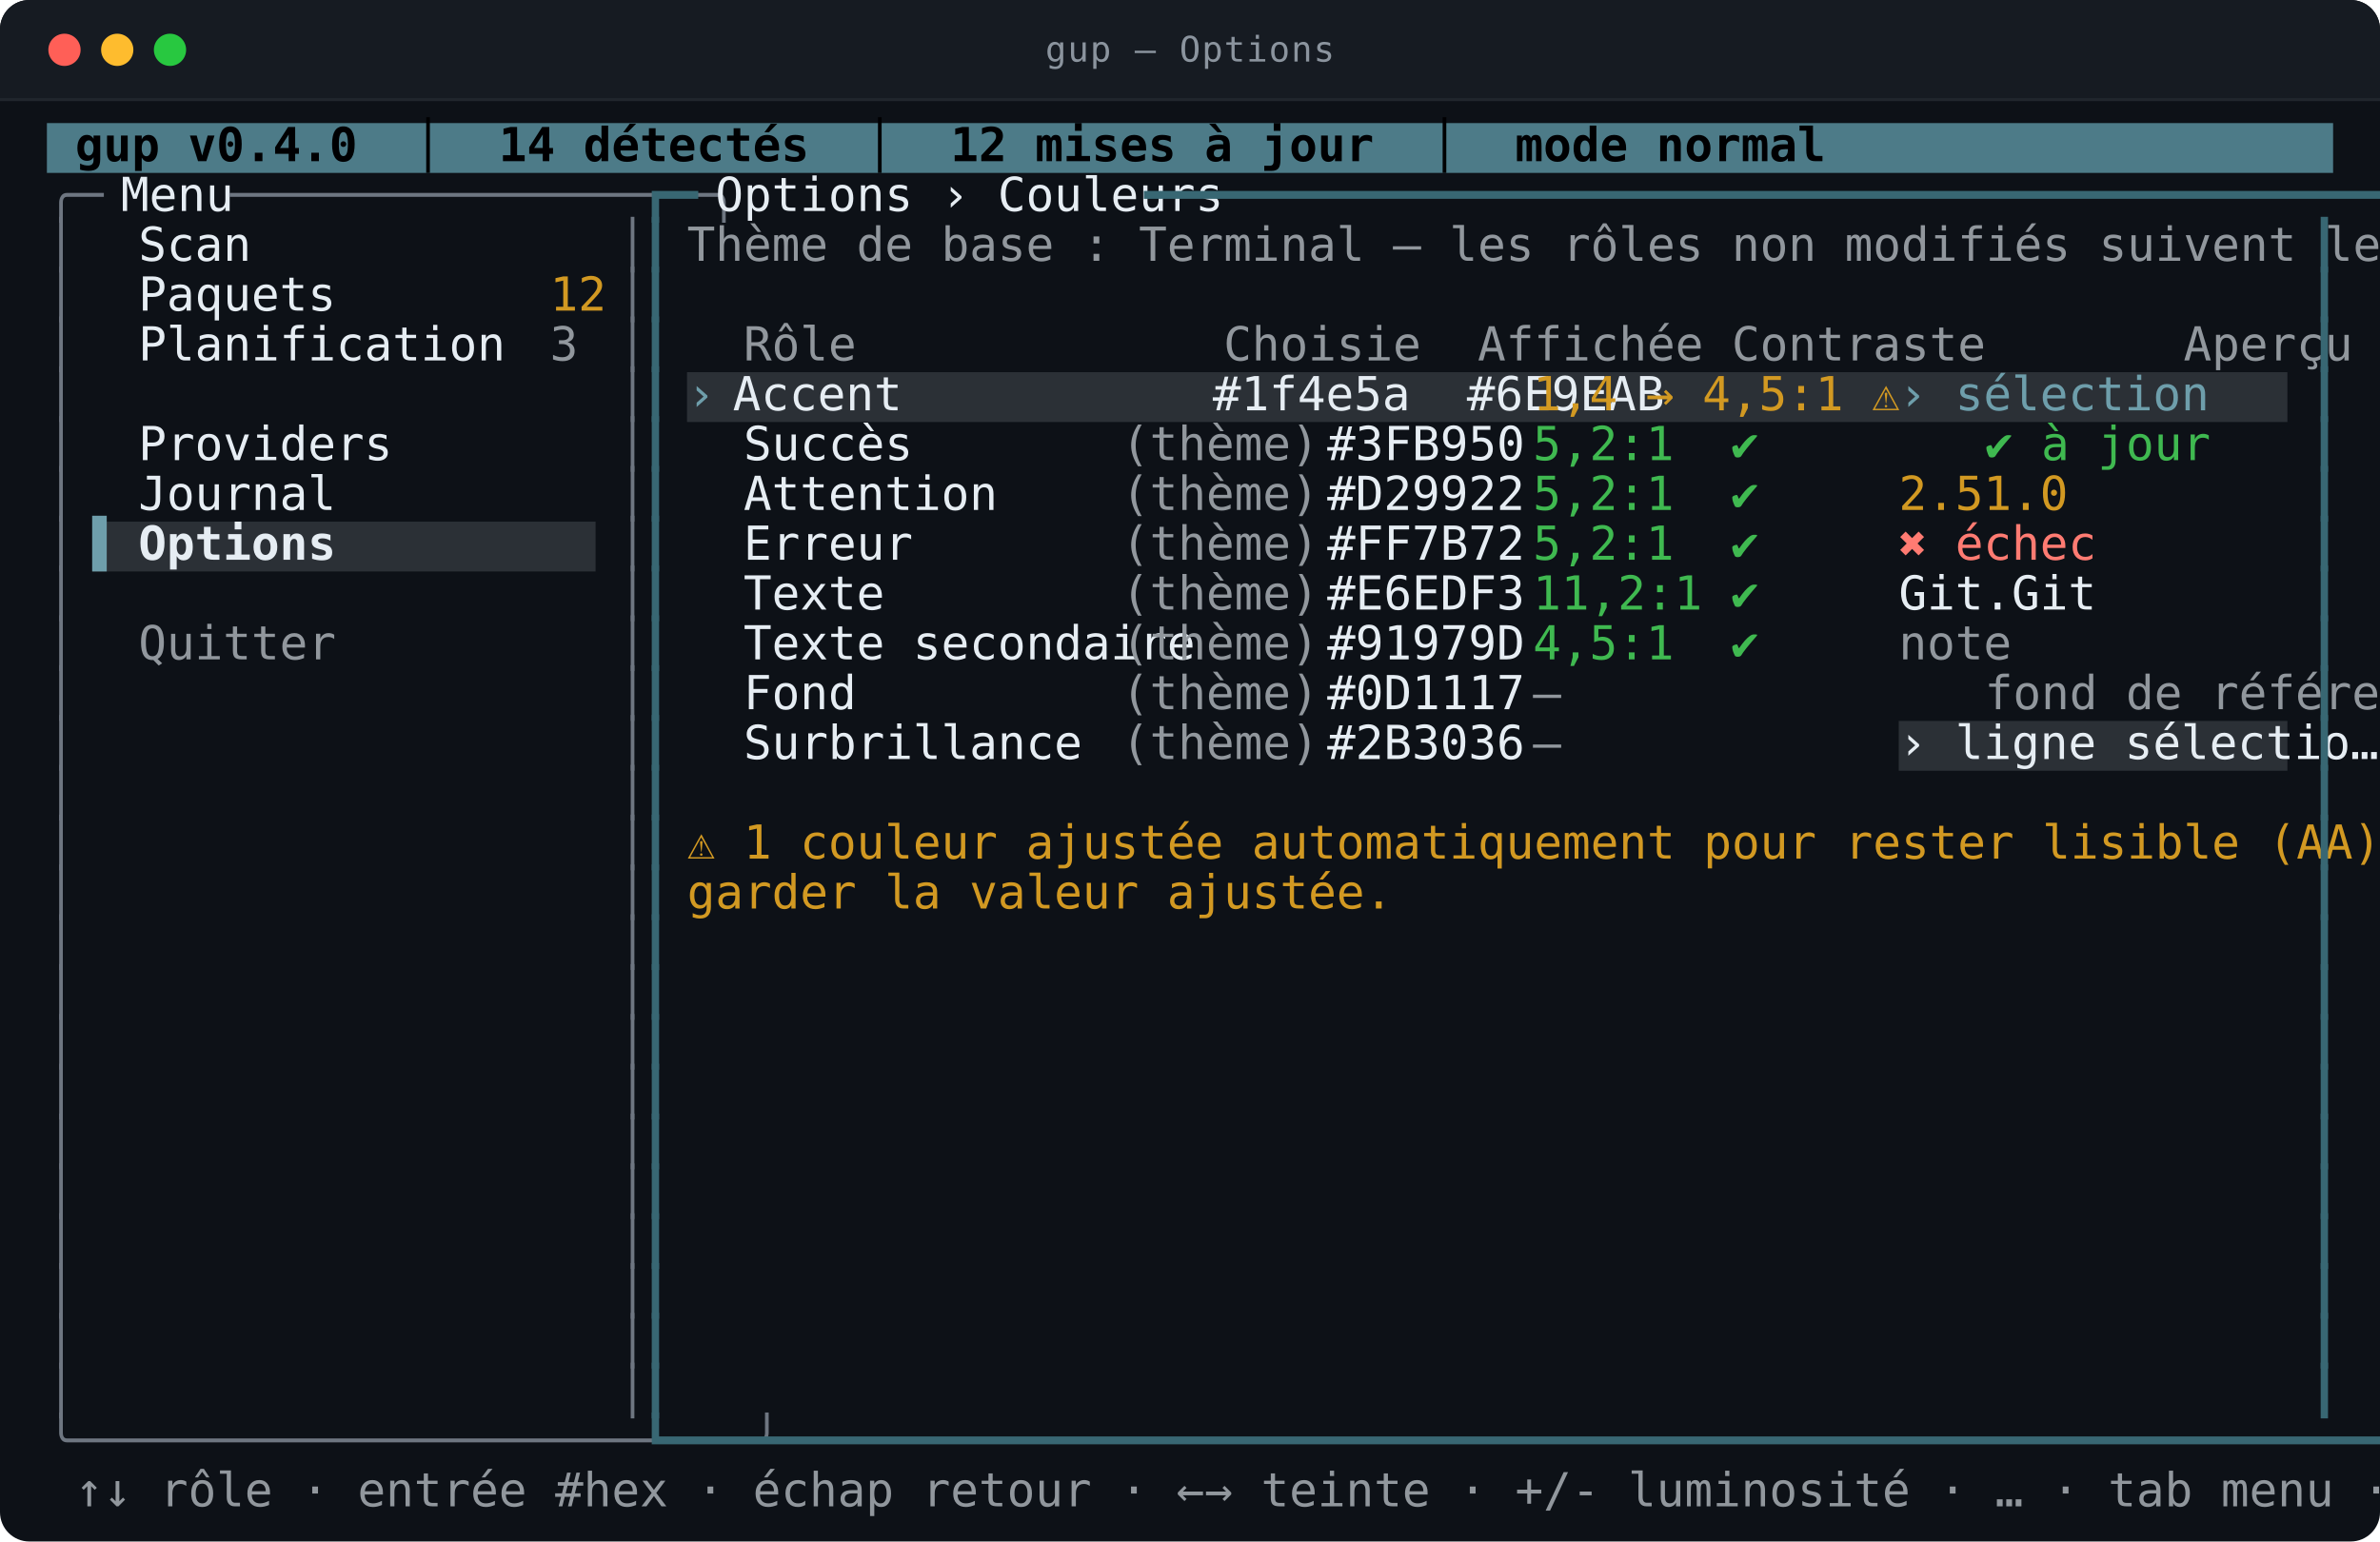
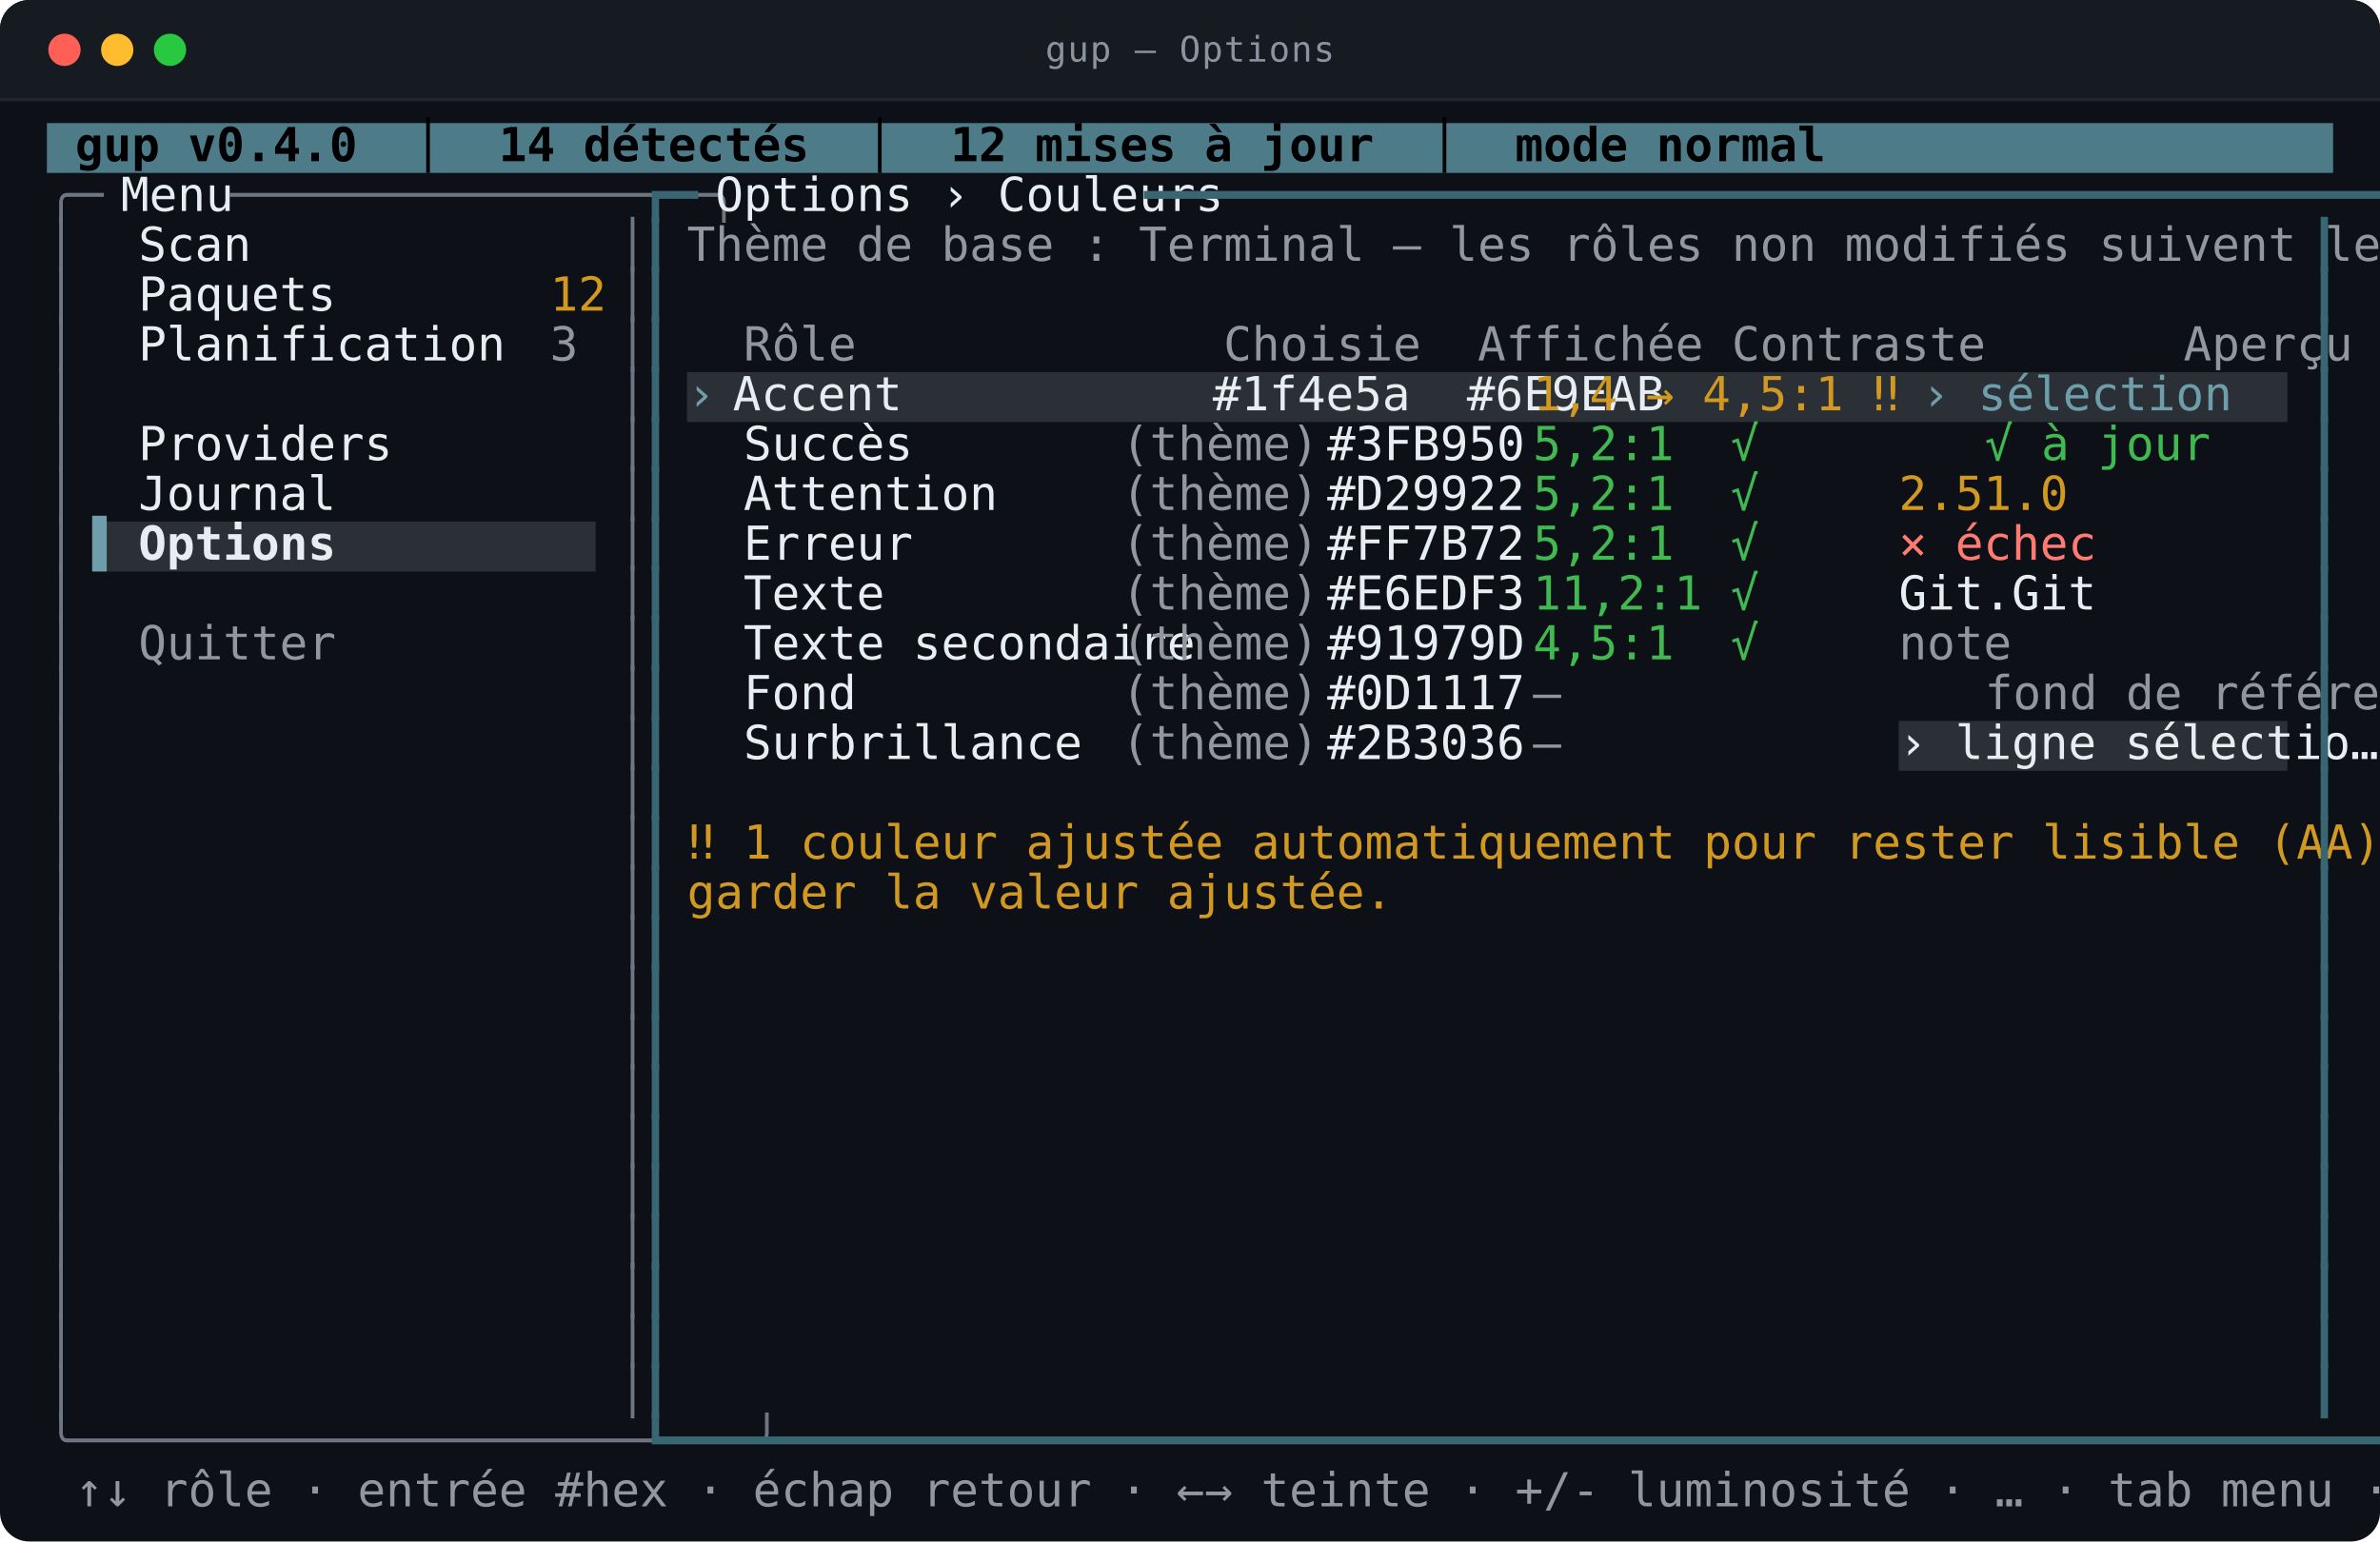
<svg xmlns="http://www.w3.org/2000/svg" viewBox="0 0 812.0 526.0" width="812.0" height="526.0" role="img" aria-labelledby="t d">
  <style>
text{font-family:ui-monospace,SFMono-Regular,"SF Mono",Menlo,Consolas,"DejaVu Sans Mono",monospace;font-size:16px}
.t{font-size:12px;letter-spacing:.4px;fill:#8b949e}
.b{font-weight:700}
.i{font-style:italic}
.u{text-decoration:underline}
.s{text-decoration:line-through}
.us{text-decoration:underline line-through}
.d{opacity:0.62}
.c0{fill:#4d7b88}
.c1{fill:#2b3036}
.c2{fill:#000002}
.c3{fill:#6e7681}
.c4{fill:#e6edf3}
.c5{fill:#386773}
.c6{fill:#91979d}
.c7{fill:#d29922}
.c8{fill:#6e9eab}
.c9{fill:#3fb950}
.c10{fill:#ff7b72}
</style>
  <rect y="0.0" width="812.0" height="526.0" rx="10.0" fill="#0d1117" />
  <rect y="0.0" width="812.0" height="34.0" rx="10.0" fill="#161b22" />
  <rect y="24.0" width="812.0" height="10.0" fill="#161b22" />
  <line x1="0.0" y1="34.0" x2="812.0" y2="34.0" stroke="#21262d" />
  <circle cx="22.0" cy="17.0" r="5.5" fill="#ff5f57" />
  <circle cx="40.0" cy="17.0" r="5.5" fill="#febc2e" />
  <circle cx="58.0" cy="17.0" r="5.5" fill="#28c840" />
  <text class="t" x="406.0" y="21.0" text-anchor="middle">gup — Options</text>
  <rect class="c0" x="16.0" y="42.0" width="780.0" height="17.0" />
  <rect class="c1" x="234.4" y="127.0" width="546.0" height="17.0" />
  <rect class="c1" x="31.6" y="178.0" width="171.6" height="17.0" />
  <rect class="c1" x="647.8" y="246.0" width="132.6" height="17.0" />
  <text class="c2 b" x="16.0" y="55.0" textLength="491.4" lengthAdjust="spacingAndGlyphs" xml:space="preserve"> gup v0.4.0  │  14 détectés  │  12 mises à jour  │  mode normal</text>
  <text class="c3" x="16.0" y="72.0" textLength="15.6" lengthAdjust="spacingAndGlyphs" xml:space="preserve">╭─</text>
  <text class="c4" x="31.6" y="72.0" textLength="46.8" lengthAdjust="spacingAndGlyphs" xml:space="preserve"> Menu </text>
  <text class="c3" x="78.4" y="72.0" textLength="140.4" lengthAdjust="spacingAndGlyphs" xml:space="preserve">─────────────────╮</text>
  <text class="c5" x="218.8" y="72.0" textLength="15.6" lengthAdjust="spacingAndGlyphs" xml:space="preserve">┏━</text>
  <text class="c4" x="234.4" y="72.0" textLength="156.0" lengthAdjust="spacingAndGlyphs" xml:space="preserve"> Options › Couleurs </text>
  <text class="c5" x="390.4" y="72.0" textLength="405.6" lengthAdjust="spacingAndGlyphs" xml:space="preserve">━━━━━━━━━━━━━━━━━━━━━━━━━━━━━━━━━━━━━━━━━━━━━━━━━━━┓</text>
  <text class="c3" x="16.0" y="89.0" textLength="7.8" lengthAdjust="spacingAndGlyphs" xml:space="preserve">│</text>
  <text class="c4" x="47.2" y="89.0" textLength="140.4" lengthAdjust="spacingAndGlyphs" xml:space="preserve">Scan              </text>
  <text class="c3" x="211.0" y="89.0" textLength="7.8" lengthAdjust="spacingAndGlyphs" xml:space="preserve">│</text>
  <text class="c5" x="218.8" y="89.0" textLength="7.8" lengthAdjust="spacingAndGlyphs" xml:space="preserve">┃</text>
  <text class="c6" x="234.4" y="89.0" textLength="522.6" lengthAdjust="spacingAndGlyphs" xml:space="preserve">Thème de base : Terminal — les rôles non modifiés suivent le thème.</text>
  <text class="c5" x="788.2" y="89.0" textLength="7.8" lengthAdjust="spacingAndGlyphs" xml:space="preserve">┃</text>
  <text class="c3" x="16.0" y="106.0" textLength="7.8" lengthAdjust="spacingAndGlyphs" xml:space="preserve">│</text>
  <text class="c4" x="47.2" y="106.0" textLength="140.4" lengthAdjust="spacingAndGlyphs" xml:space="preserve">Paquets           </text>
  <text class="c7" x="187.6" y="106.0" textLength="15.6" lengthAdjust="spacingAndGlyphs" xml:space="preserve">12</text>
  <text class="c3" x="211.0" y="106.0" textLength="7.8" lengthAdjust="spacingAndGlyphs" xml:space="preserve">│</text>
  <text class="c5" x="218.8" y="106.0" textLength="7.8" lengthAdjust="spacingAndGlyphs" xml:space="preserve">┃</text>
  <text class="c5" x="788.2" y="106.0" textLength="7.8" lengthAdjust="spacingAndGlyphs" xml:space="preserve">┃</text>
  <text class="c3" x="16.0" y="123.0" textLength="7.8" lengthAdjust="spacingAndGlyphs" xml:space="preserve">│</text>
  <text class="c4" x="47.2" y="123.0" textLength="140.4" lengthAdjust="spacingAndGlyphs" xml:space="preserve">Planification     </text>
  <text class="c6" x="187.6" y="123.0" textLength="7.8" lengthAdjust="spacingAndGlyphs" xml:space="preserve">3</text>
  <text class="c3" x="211.0" y="123.0" textLength="7.8" lengthAdjust="spacingAndGlyphs" xml:space="preserve">│</text>
  <text class="c5" x="218.8" y="123.0" textLength="7.8" lengthAdjust="spacingAndGlyphs" xml:space="preserve">┃</text>
  <text class="c6" x="234.4" y="123.0" textLength="460.2" lengthAdjust="spacingAndGlyphs" xml:space="preserve">  Rôle             Choisie  Affichée Contraste       Aperçu</text>
  <text class="c5" x="788.2" y="123.0" textLength="7.8" lengthAdjust="spacingAndGlyphs" xml:space="preserve">┃</text>
  <text class="c3" x="16.0" y="140.0" textLength="7.8" lengthAdjust="spacingAndGlyphs" xml:space="preserve">│</text>
  <text class="c3" x="211.0" y="140.0" textLength="7.8" lengthAdjust="spacingAndGlyphs" xml:space="preserve">│</text>
  <text class="c5" x="218.8" y="140.0" textLength="7.8" lengthAdjust="spacingAndGlyphs" xml:space="preserve">┃</text>
  <text class="c8" x="234.4" y="140.0" textLength="15.6" lengthAdjust="spacingAndGlyphs" xml:space="preserve">› </text>
  <text class="c4" x="250.0" y="140.0" textLength="273.0" lengthAdjust="spacingAndGlyphs" xml:space="preserve">Accent           #1f4e5a  #6E9EAB  </text>
-   <text class="c7" x="523.0" y="140.0" textLength="124.8" lengthAdjust="spacingAndGlyphs" xml:space="preserve">1,4 → 4,5:1 ⚠   </text>
-   <text class="c8" x="647.8" y="140.0" textLength="85.8" lengthAdjust="spacingAndGlyphs" xml:space="preserve">› sélection</text>
+   <text class="c7" x="523.0" y="140.0" textLength="132.6" lengthAdjust="spacingAndGlyphs" xml:space="preserve">1,4 → 4,5:1 ‼   </text>
+   <text class="c8" x="655.6" y="140.0" textLength="85.8" lengthAdjust="spacingAndGlyphs" xml:space="preserve">› sélection</text>
  <text class="c5" x="788.2" y="140.0" textLength="7.8" lengthAdjust="spacingAndGlyphs" xml:space="preserve">┃</text>
  <text class="c3" x="16.0" y="157.0" textLength="7.8" lengthAdjust="spacingAndGlyphs" xml:space="preserve">│</text>
  <text class="c4" x="47.2" y="157.0" textLength="140.4" lengthAdjust="spacingAndGlyphs" xml:space="preserve">Providers         </text>
  <text class="c3" x="211.0" y="157.0" textLength="7.8" lengthAdjust="spacingAndGlyphs" xml:space="preserve">│</text>
  <text class="c5" x="218.8" y="157.0" textLength="7.8" lengthAdjust="spacingAndGlyphs" xml:space="preserve">┃</text>
  <text class="c4" x="234.4" y="157.0" textLength="148.2" lengthAdjust="spacingAndGlyphs" xml:space="preserve">  Succès           </text>
  <text class="c6" x="382.6" y="157.0" textLength="70.2" lengthAdjust="spacingAndGlyphs" xml:space="preserve">(thème)  </text>
  <text class="c4" x="452.8" y="157.0" textLength="70.2" lengthAdjust="spacingAndGlyphs" xml:space="preserve">#3FB950  </text>
-   <text class="c9" x="523.0" y="157.0" textLength="187.2" lengthAdjust="spacingAndGlyphs" xml:space="preserve">5,2:1  ✔        ✔ à jour</text>
+   <text class="c9" x="523.0" y="157.0" textLength="187.2" lengthAdjust="spacingAndGlyphs" xml:space="preserve">5,2:1  √        √ à jour</text>
  <text class="c5" x="788.2" y="157.0" textLength="7.8" lengthAdjust="spacingAndGlyphs" xml:space="preserve">┃</text>
  <text class="c3" x="16.0" y="174.0" textLength="7.8" lengthAdjust="spacingAndGlyphs" xml:space="preserve">│</text>
  <text class="c4" x="47.2" y="174.0" textLength="140.4" lengthAdjust="spacingAndGlyphs" xml:space="preserve">Journal           </text>
  <text class="c3" x="211.0" y="174.0" textLength="7.8" lengthAdjust="spacingAndGlyphs" xml:space="preserve">│</text>
  <text class="c5" x="218.8" y="174.0" textLength="7.8" lengthAdjust="spacingAndGlyphs" xml:space="preserve">┃</text>
  <text class="c4" x="234.4" y="174.0" textLength="148.2" lengthAdjust="spacingAndGlyphs" xml:space="preserve">  Attention        </text>
  <text class="c6" x="382.6" y="174.0" textLength="70.2" lengthAdjust="spacingAndGlyphs" xml:space="preserve">(thème)  </text>
  <text class="c4" x="452.8" y="174.0" textLength="70.2" lengthAdjust="spacingAndGlyphs" xml:space="preserve">#D29922  </text>
-   <text class="c9" x="523.0" y="174.0" textLength="124.8" lengthAdjust="spacingAndGlyphs" xml:space="preserve">5,2:1  ✔        </text>
+   <text class="c9" x="523.0" y="174.0" textLength="124.8" lengthAdjust="spacingAndGlyphs" xml:space="preserve">5,2:1  √        </text>
  <text class="c7" x="647.8" y="174.0" textLength="46.8" lengthAdjust="spacingAndGlyphs" xml:space="preserve">2.51.0</text>
  <text class="c5" x="788.2" y="174.0" textLength="7.8" lengthAdjust="spacingAndGlyphs" xml:space="preserve">┃</text>
  <text class="c3" x="16.0" y="191.0" textLength="7.8" lengthAdjust="spacingAndGlyphs" xml:space="preserve">│</text>
  <text class="c8" x="31.6" y="191.0" textLength="15.6" lengthAdjust="spacingAndGlyphs" xml:space="preserve">▌ </text>
  <text class="c4 b" x="47.2" y="191.0" textLength="140.4" lengthAdjust="spacingAndGlyphs" xml:space="preserve">Options           </text>
  <text class="c3" x="211.0" y="191.0" textLength="7.8" lengthAdjust="spacingAndGlyphs" xml:space="preserve">│</text>
  <text class="c5" x="218.8" y="191.0" textLength="7.8" lengthAdjust="spacingAndGlyphs" xml:space="preserve">┃</text>
  <text class="c4" x="234.4" y="191.0" textLength="148.2" lengthAdjust="spacingAndGlyphs" xml:space="preserve">  Erreur           </text>
  <text class="c6" x="382.6" y="191.0" textLength="70.2" lengthAdjust="spacingAndGlyphs" xml:space="preserve">(thème)  </text>
  <text class="c4" x="452.8" y="191.0" textLength="70.2" lengthAdjust="spacingAndGlyphs" xml:space="preserve">#FF7B72  </text>
-   <text class="c9" x="523.0" y="191.0" textLength="124.8" lengthAdjust="spacingAndGlyphs" xml:space="preserve">5,2:1  ✔        </text>
-   <text class="c10" x="647.8" y="191.0" textLength="54.6" lengthAdjust="spacingAndGlyphs" xml:space="preserve">✖ échec</text>
+   <text class="c9" x="523.0" y="191.0" textLength="124.8" lengthAdjust="spacingAndGlyphs" xml:space="preserve">5,2:1  √        </text>
+   <text class="c10" x="647.8" y="191.0" textLength="54.6" lengthAdjust="spacingAndGlyphs" xml:space="preserve">× échec</text>
  <text class="c5" x="788.2" y="191.0" textLength="7.8" lengthAdjust="spacingAndGlyphs" xml:space="preserve">┃</text>
  <text class="c3" x="16.0" y="208.0" textLength="7.8" lengthAdjust="spacingAndGlyphs" xml:space="preserve">│</text>
  <text class="c3" x="211.0" y="208.0" textLength="7.8" lengthAdjust="spacingAndGlyphs" xml:space="preserve">│</text>
  <text class="c5" x="218.8" y="208.0" textLength="7.8" lengthAdjust="spacingAndGlyphs" xml:space="preserve">┃</text>
  <text class="c4" x="234.4" y="208.0" textLength="148.2" lengthAdjust="spacingAndGlyphs" xml:space="preserve">  Texte            </text>
  <text class="c6" x="382.6" y="208.0" textLength="70.2" lengthAdjust="spacingAndGlyphs" xml:space="preserve">(thème)  </text>
  <text class="c4" x="452.8" y="208.0" textLength="70.2" lengthAdjust="spacingAndGlyphs" xml:space="preserve">#E6EDF3  </text>
-   <text class="c9" x="523.0" y="208.0" textLength="124.8" lengthAdjust="spacingAndGlyphs" xml:space="preserve">11,2:1 ✔        </text>
+   <text class="c9" x="523.0" y="208.0" textLength="124.8" lengthAdjust="spacingAndGlyphs" xml:space="preserve">11,2:1 √        </text>
  <text class="c4" x="647.8" y="208.0" textLength="54.6" lengthAdjust="spacingAndGlyphs" xml:space="preserve">Git.Git</text>
  <text class="c5" x="788.2" y="208.0" textLength="7.8" lengthAdjust="spacingAndGlyphs" xml:space="preserve">┃</text>
  <text class="c3" x="16.0" y="225.0" textLength="7.8" lengthAdjust="spacingAndGlyphs" xml:space="preserve">│</text>
  <text class="c6" x="47.2" y="225.0" textLength="140.4" lengthAdjust="spacingAndGlyphs" xml:space="preserve">Quitter           </text>
  <text class="c3" x="211.0" y="225.0" textLength="7.8" lengthAdjust="spacingAndGlyphs" xml:space="preserve">│</text>
  <text class="c5" x="218.8" y="225.0" textLength="7.8" lengthAdjust="spacingAndGlyphs" xml:space="preserve">┃</text>
  <text class="c4" x="234.4" y="225.0" textLength="148.2" lengthAdjust="spacingAndGlyphs" xml:space="preserve">  Texte secondaire </text>
  <text class="c6" x="382.6" y="225.0" textLength="70.2" lengthAdjust="spacingAndGlyphs" xml:space="preserve">(thème)  </text>
  <text class="c4" x="452.8" y="225.0" textLength="70.2" lengthAdjust="spacingAndGlyphs" xml:space="preserve">#91979D  </text>
-   <text class="c9" x="523.0" y="225.0" textLength="124.8" lengthAdjust="spacingAndGlyphs" xml:space="preserve">4,5:1  ✔        </text>
+   <text class="c9" x="523.0" y="225.0" textLength="124.8" lengthAdjust="spacingAndGlyphs" xml:space="preserve">4,5:1  √        </text>
  <text class="c6" x="647.8" y="225.0" textLength="31.2" lengthAdjust="spacingAndGlyphs" xml:space="preserve">note</text>
  <text class="c5" x="788.2" y="225.0" textLength="7.8" lengthAdjust="spacingAndGlyphs" xml:space="preserve">┃</text>
  <text class="c3" x="16.0" y="242.0" textLength="7.8" lengthAdjust="spacingAndGlyphs" xml:space="preserve">│</text>
  <text class="c3" x="211.0" y="242.0" textLength="7.8" lengthAdjust="spacingAndGlyphs" xml:space="preserve">│</text>
  <text class="c5" x="218.8" y="242.0" textLength="7.8" lengthAdjust="spacingAndGlyphs" xml:space="preserve">┃</text>
  <text class="c4" x="234.4" y="242.0" textLength="148.2" lengthAdjust="spacingAndGlyphs" xml:space="preserve">  Fond             </text>
  <text class="c6" x="382.6" y="242.0" textLength="70.2" lengthAdjust="spacingAndGlyphs" xml:space="preserve">(thème)  </text>
  <text class="c4" x="452.8" y="242.0" textLength="70.2" lengthAdjust="spacingAndGlyphs" xml:space="preserve">#0D1117  </text>
  <text class="c6" x="523.0" y="242.0" textLength="257.4" lengthAdjust="spacingAndGlyphs" xml:space="preserve">—               fond de référence</text>
  <text class="c5" x="788.2" y="242.0" textLength="7.8" lengthAdjust="spacingAndGlyphs" xml:space="preserve">┃</text>
  <text class="c3" x="16.0" y="259.0" textLength="7.8" lengthAdjust="spacingAndGlyphs" xml:space="preserve">│</text>
  <text class="c3" x="211.0" y="259.0" textLength="7.8" lengthAdjust="spacingAndGlyphs" xml:space="preserve">│</text>
  <text class="c5" x="218.8" y="259.0" textLength="7.8" lengthAdjust="spacingAndGlyphs" xml:space="preserve">┃</text>
  <text class="c4" x="234.4" y="259.0" textLength="148.2" lengthAdjust="spacingAndGlyphs" xml:space="preserve">  Surbrillance     </text>
  <text class="c6" x="382.6" y="259.0" textLength="70.2" lengthAdjust="spacingAndGlyphs" xml:space="preserve">(thème)  </text>
  <text class="c4" x="452.8" y="259.0" textLength="70.2" lengthAdjust="spacingAndGlyphs" xml:space="preserve">#2B3036  </text>
  <text class="c6" x="523.0" y="259.0" textLength="124.8" lengthAdjust="spacingAndGlyphs" xml:space="preserve">—               </text>
  <text class="c4" x="647.8" y="259.0" textLength="132.6" lengthAdjust="spacingAndGlyphs" xml:space="preserve">› ligne sélectio…</text>
  <text class="c5" x="788.2" y="259.0" textLength="7.8" lengthAdjust="spacingAndGlyphs" xml:space="preserve">┃</text>
  <text class="c3" x="16.0" y="276.0" textLength="7.8" lengthAdjust="spacingAndGlyphs" xml:space="preserve">│</text>
  <text class="c3" x="211.0" y="276.0" textLength="7.8" lengthAdjust="spacingAndGlyphs" xml:space="preserve">│</text>
  <text class="c5" x="218.8" y="276.0" textLength="7.8" lengthAdjust="spacingAndGlyphs" xml:space="preserve">┃</text>
  <text class="c5" x="788.2" y="276.0" textLength="7.8" lengthAdjust="spacingAndGlyphs" xml:space="preserve">┃</text>
  <text class="c3" x="16.0" y="293.0" textLength="7.8" lengthAdjust="spacingAndGlyphs" xml:space="preserve">│</text>
  <text class="c3" x="211.0" y="293.0" textLength="7.8" lengthAdjust="spacingAndGlyphs" xml:space="preserve">│</text>
  <text class="c5" x="218.8" y="293.0" textLength="7.8" lengthAdjust="spacingAndGlyphs" xml:space="preserve">┃</text>
-   <text class="c7" x="234.4" y="293.0" textLength="507.0" lengthAdjust="spacingAndGlyphs" xml:space="preserve">⚠ 1 couleur ajustée automatiquement pour rester lisible (AA). a :</text>
+   <text class="c7" x="234.4" y="293.0" textLength="514.8" lengthAdjust="spacingAndGlyphs" xml:space="preserve">‼ 1 couleur ajustée automatiquement pour rester lisible (AA). a :</text>
  <text class="c5" x="788.2" y="293.0" textLength="7.8" lengthAdjust="spacingAndGlyphs" xml:space="preserve">┃</text>
  <text class="c3" x="16.0" y="310.0" textLength="7.8" lengthAdjust="spacingAndGlyphs" xml:space="preserve">│</text>
  <text class="c3" x="211.0" y="310.0" textLength="7.8" lengthAdjust="spacingAndGlyphs" xml:space="preserve">│</text>
  <text class="c5" x="218.8" y="310.0" textLength="7.8" lengthAdjust="spacingAndGlyphs" xml:space="preserve">┃</text>
  <text class="c7" x="234.4" y="310.0" textLength="195.0" lengthAdjust="spacingAndGlyphs" xml:space="preserve">garder la valeur ajustée.</text>
  <text class="c5" x="788.2" y="310.0" textLength="7.8" lengthAdjust="spacingAndGlyphs" xml:space="preserve">┃</text>
  <text class="c3" x="16.0" y="327.0" textLength="7.8" lengthAdjust="spacingAndGlyphs" xml:space="preserve">│</text>
  <text class="c3" x="211.0" y="327.0" textLength="7.8" lengthAdjust="spacingAndGlyphs" xml:space="preserve">│</text>
  <text class="c5" x="218.8" y="327.0" textLength="7.8" lengthAdjust="spacingAndGlyphs" xml:space="preserve">┃</text>
  <text class="c5" x="788.2" y="327.0" textLength="7.8" lengthAdjust="spacingAndGlyphs" xml:space="preserve">┃</text>
  <text class="c3" x="16.0" y="344.0" textLength="7.8" lengthAdjust="spacingAndGlyphs" xml:space="preserve">│</text>
  <text class="c3" x="211.0" y="344.0" textLength="7.8" lengthAdjust="spacingAndGlyphs" xml:space="preserve">│</text>
  <text class="c5" x="218.8" y="344.0" textLength="7.8" lengthAdjust="spacingAndGlyphs" xml:space="preserve">┃</text>
  <text class="c5" x="788.2" y="344.0" textLength="7.8" lengthAdjust="spacingAndGlyphs" xml:space="preserve">┃</text>
  <text class="c3" x="16.0" y="361.0" textLength="7.8" lengthAdjust="spacingAndGlyphs" xml:space="preserve">│</text>
  <text class="c3" x="211.0" y="361.0" textLength="7.8" lengthAdjust="spacingAndGlyphs" xml:space="preserve">│</text>
  <text class="c5" x="218.8" y="361.0" textLength="7.8" lengthAdjust="spacingAndGlyphs" xml:space="preserve">┃</text>
  <text class="c5" x="788.2" y="361.0" textLength="7.8" lengthAdjust="spacingAndGlyphs" xml:space="preserve">┃</text>
  <text class="c3" x="16.0" y="378.0" textLength="7.8" lengthAdjust="spacingAndGlyphs" xml:space="preserve">│</text>
  <text class="c3" x="211.0" y="378.0" textLength="7.8" lengthAdjust="spacingAndGlyphs" xml:space="preserve">│</text>
  <text class="c5" x="218.8" y="378.0" textLength="7.8" lengthAdjust="spacingAndGlyphs" xml:space="preserve">┃</text>
  <text class="c5" x="788.2" y="378.0" textLength="7.8" lengthAdjust="spacingAndGlyphs" xml:space="preserve">┃</text>
  <text class="c3" x="16.0" y="395.0" textLength="7.8" lengthAdjust="spacingAndGlyphs" xml:space="preserve">│</text>
  <text class="c3" x="211.0" y="395.0" textLength="7.8" lengthAdjust="spacingAndGlyphs" xml:space="preserve">│</text>
  <text class="c5" x="218.8" y="395.0" textLength="7.8" lengthAdjust="spacingAndGlyphs" xml:space="preserve">┃</text>
  <text class="c5" x="788.2" y="395.0" textLength="7.8" lengthAdjust="spacingAndGlyphs" xml:space="preserve">┃</text>
  <text class="c3" x="16.0" y="412.0" textLength="7.8" lengthAdjust="spacingAndGlyphs" xml:space="preserve">│</text>
  <text class="c3" x="211.0" y="412.0" textLength="7.8" lengthAdjust="spacingAndGlyphs" xml:space="preserve">│</text>
  <text class="c5" x="218.8" y="412.0" textLength="7.8" lengthAdjust="spacingAndGlyphs" xml:space="preserve">┃</text>
  <text class="c5" x="788.2" y="412.0" textLength="7.8" lengthAdjust="spacingAndGlyphs" xml:space="preserve">┃</text>
  <text class="c3" x="16.0" y="429.0" textLength="7.8" lengthAdjust="spacingAndGlyphs" xml:space="preserve">│</text>
  <text class="c3" x="211.0" y="429.0" textLength="7.8" lengthAdjust="spacingAndGlyphs" xml:space="preserve">│</text>
  <text class="c5" x="218.8" y="429.0" textLength="7.8" lengthAdjust="spacingAndGlyphs" xml:space="preserve">┃</text>
  <text class="c5" x="788.2" y="429.0" textLength="7.8" lengthAdjust="spacingAndGlyphs" xml:space="preserve">┃</text>
  <text class="c3" x="16.0" y="446.0" textLength="7.8" lengthAdjust="spacingAndGlyphs" xml:space="preserve">│</text>
  <text class="c3" x="211.0" y="446.0" textLength="7.8" lengthAdjust="spacingAndGlyphs" xml:space="preserve">│</text>
  <text class="c5" x="218.8" y="446.0" textLength="7.8" lengthAdjust="spacingAndGlyphs" xml:space="preserve">┃</text>
  <text class="c5" x="788.2" y="446.0" textLength="7.8" lengthAdjust="spacingAndGlyphs" xml:space="preserve">┃</text>
  <text class="c3" x="16.0" y="463.0" textLength="7.8" lengthAdjust="spacingAndGlyphs" xml:space="preserve">│</text>
  <text class="c3" x="211.0" y="463.0" textLength="7.8" lengthAdjust="spacingAndGlyphs" xml:space="preserve">│</text>
  <text class="c5" x="218.8" y="463.0" textLength="7.8" lengthAdjust="spacingAndGlyphs" xml:space="preserve">┃</text>
  <text class="c5" x="788.2" y="463.0" textLength="7.8" lengthAdjust="spacingAndGlyphs" xml:space="preserve">┃</text>
  <text class="c3" x="16.0" y="480.0" textLength="7.8" lengthAdjust="spacingAndGlyphs" xml:space="preserve">│</text>
  <text class="c3" x="211.0" y="480.0" textLength="7.8" lengthAdjust="spacingAndGlyphs" xml:space="preserve">│</text>
  <text class="c5" x="218.8" y="480.0" textLength="7.8" lengthAdjust="spacingAndGlyphs" xml:space="preserve">┃</text>
  <text class="c5" x="788.2" y="480.0" textLength="7.8" lengthAdjust="spacingAndGlyphs" xml:space="preserve">┃</text>
  <text class="c3" x="16.0" y="497.0" textLength="202.8" lengthAdjust="spacingAndGlyphs" xml:space="preserve">╰────────────────────────╯</text>
  <text class="c5" x="218.8" y="497.0" textLength="577.2" lengthAdjust="spacingAndGlyphs" xml:space="preserve">┗━━━━━━━━━━━━━━━━━━━━━━━━━━━━━━━━━━━━━━━━━━━━━━━━━━━━━━━━━━━━━━━━━━━━━━━━┛</text>
  <text class="c6" x="16.0" y="514.0" textLength="725.4" lengthAdjust="spacingAndGlyphs" xml:space="preserve"> ↑↓ rôle · entrée #hex · échap retour · ←→ teinte · +/- luminosité · … · tab menu · q quitter</text>
</svg>
